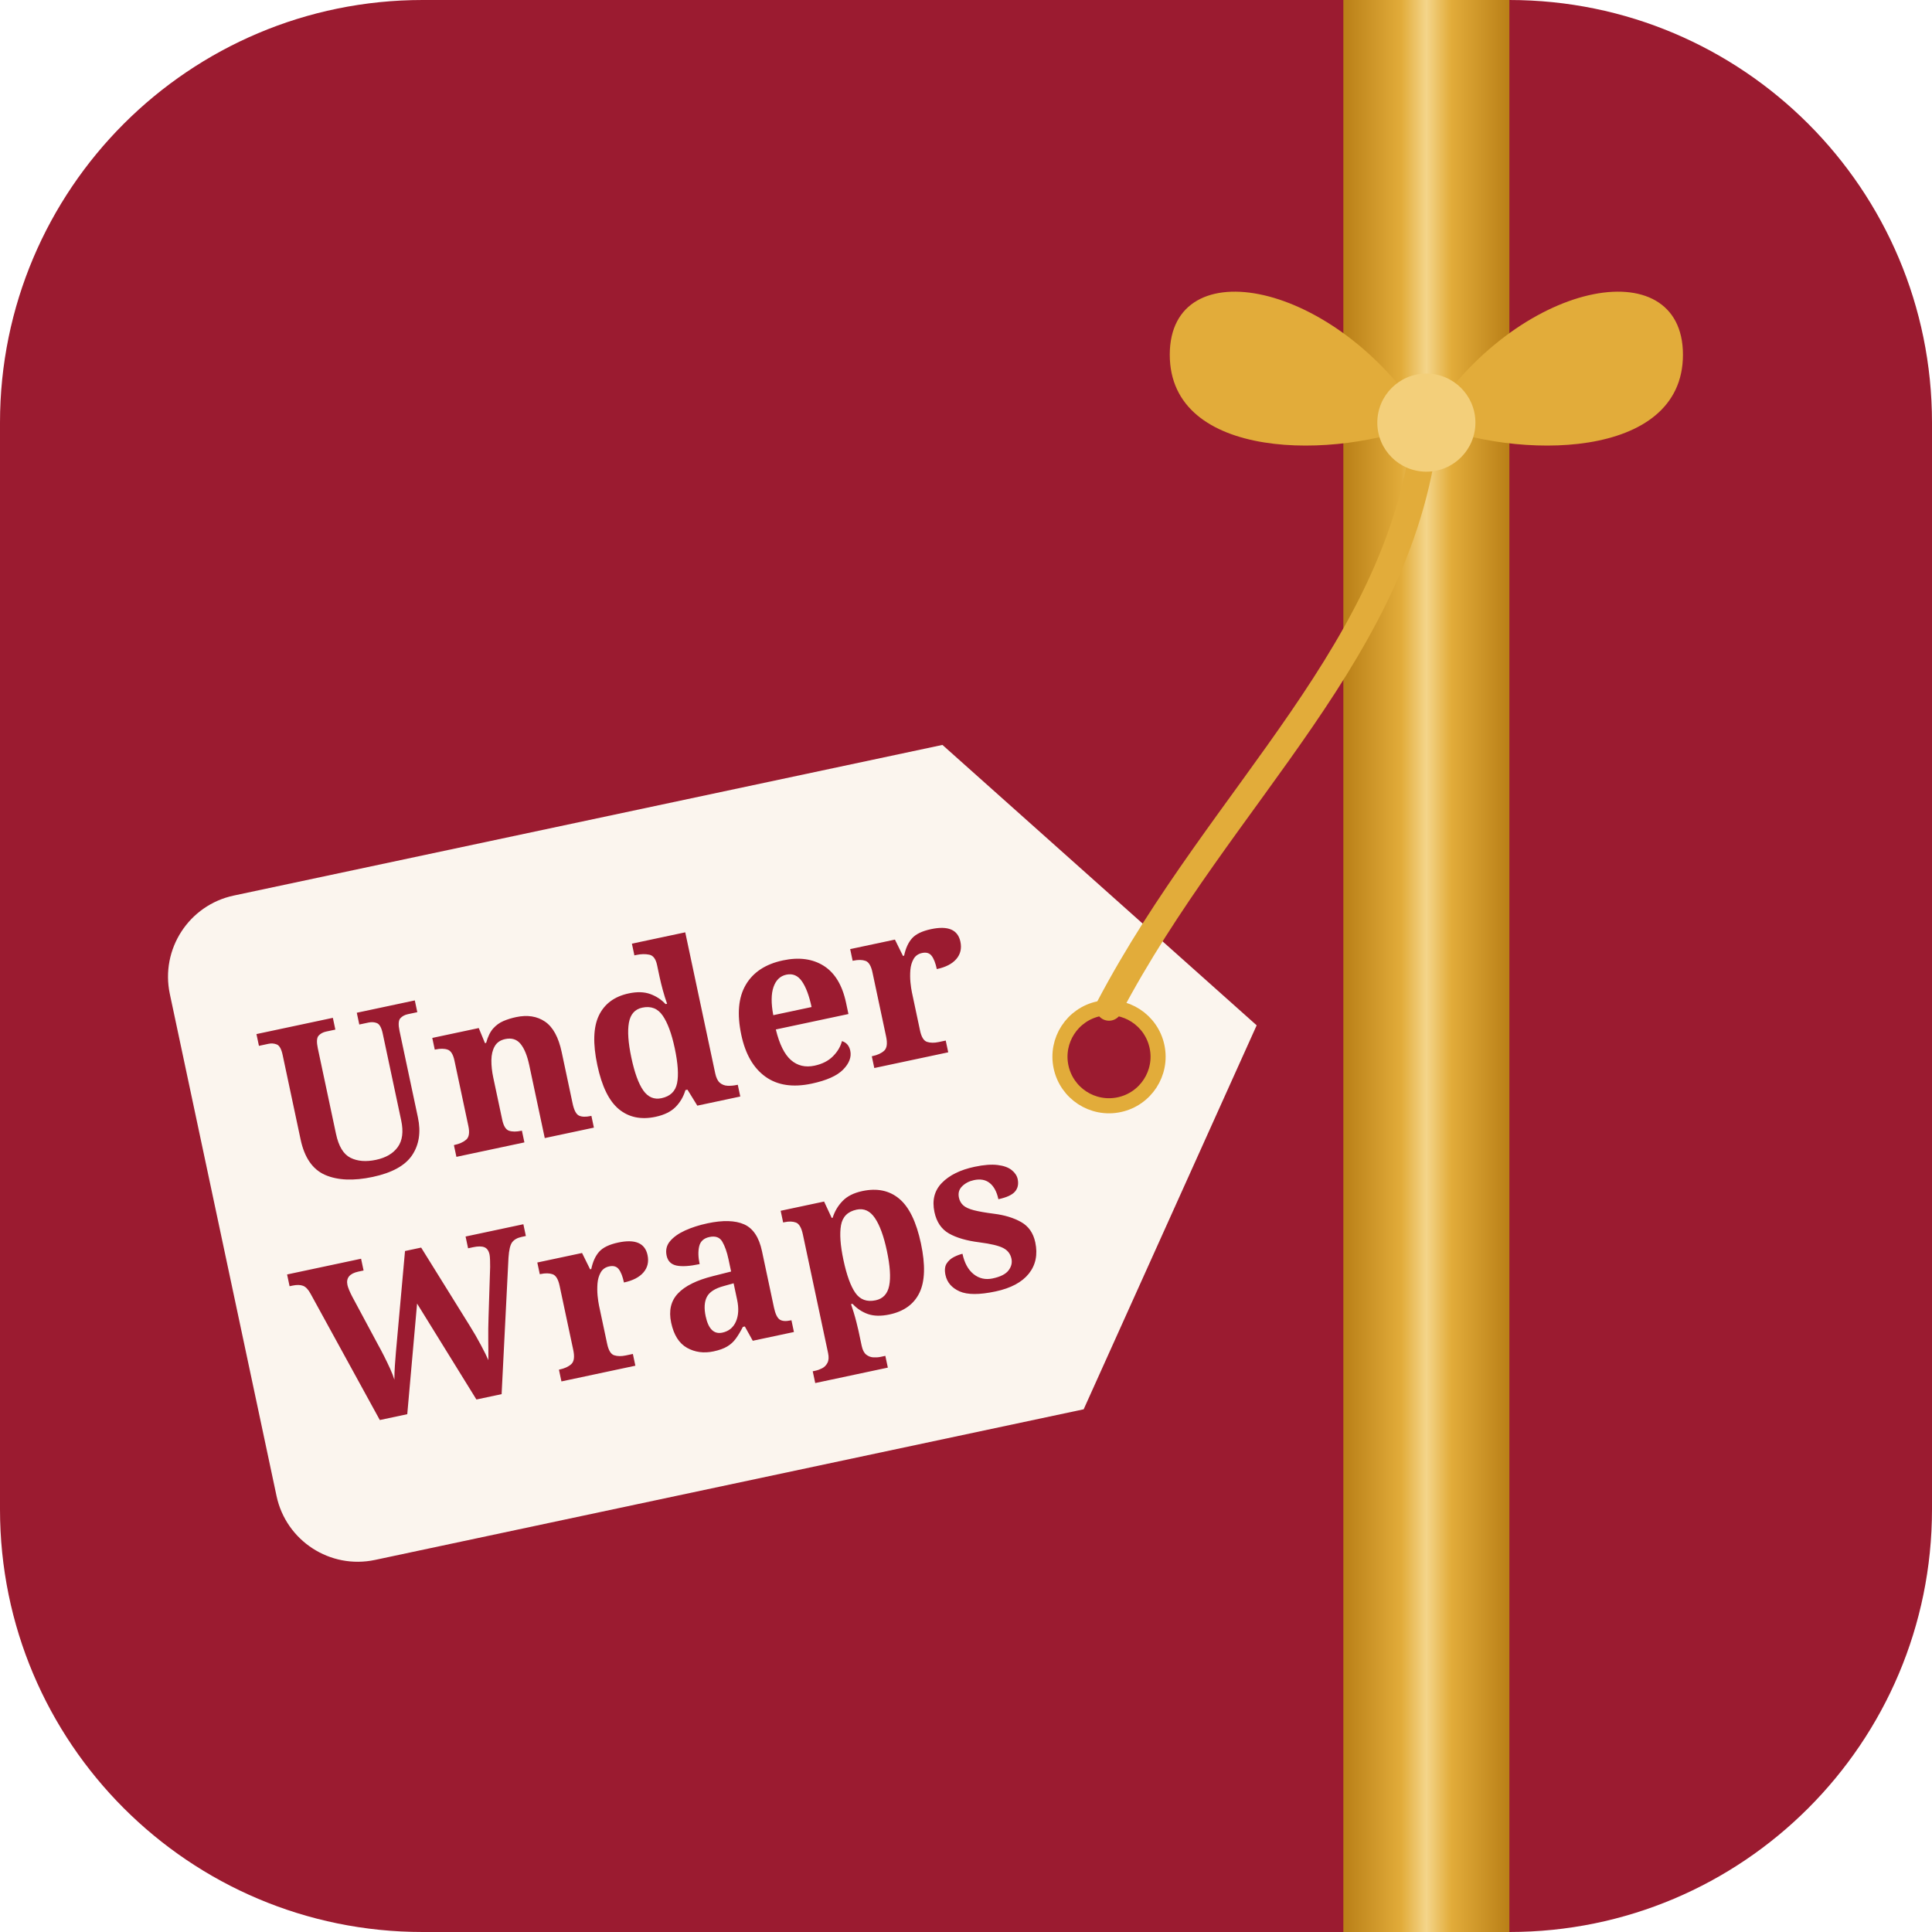
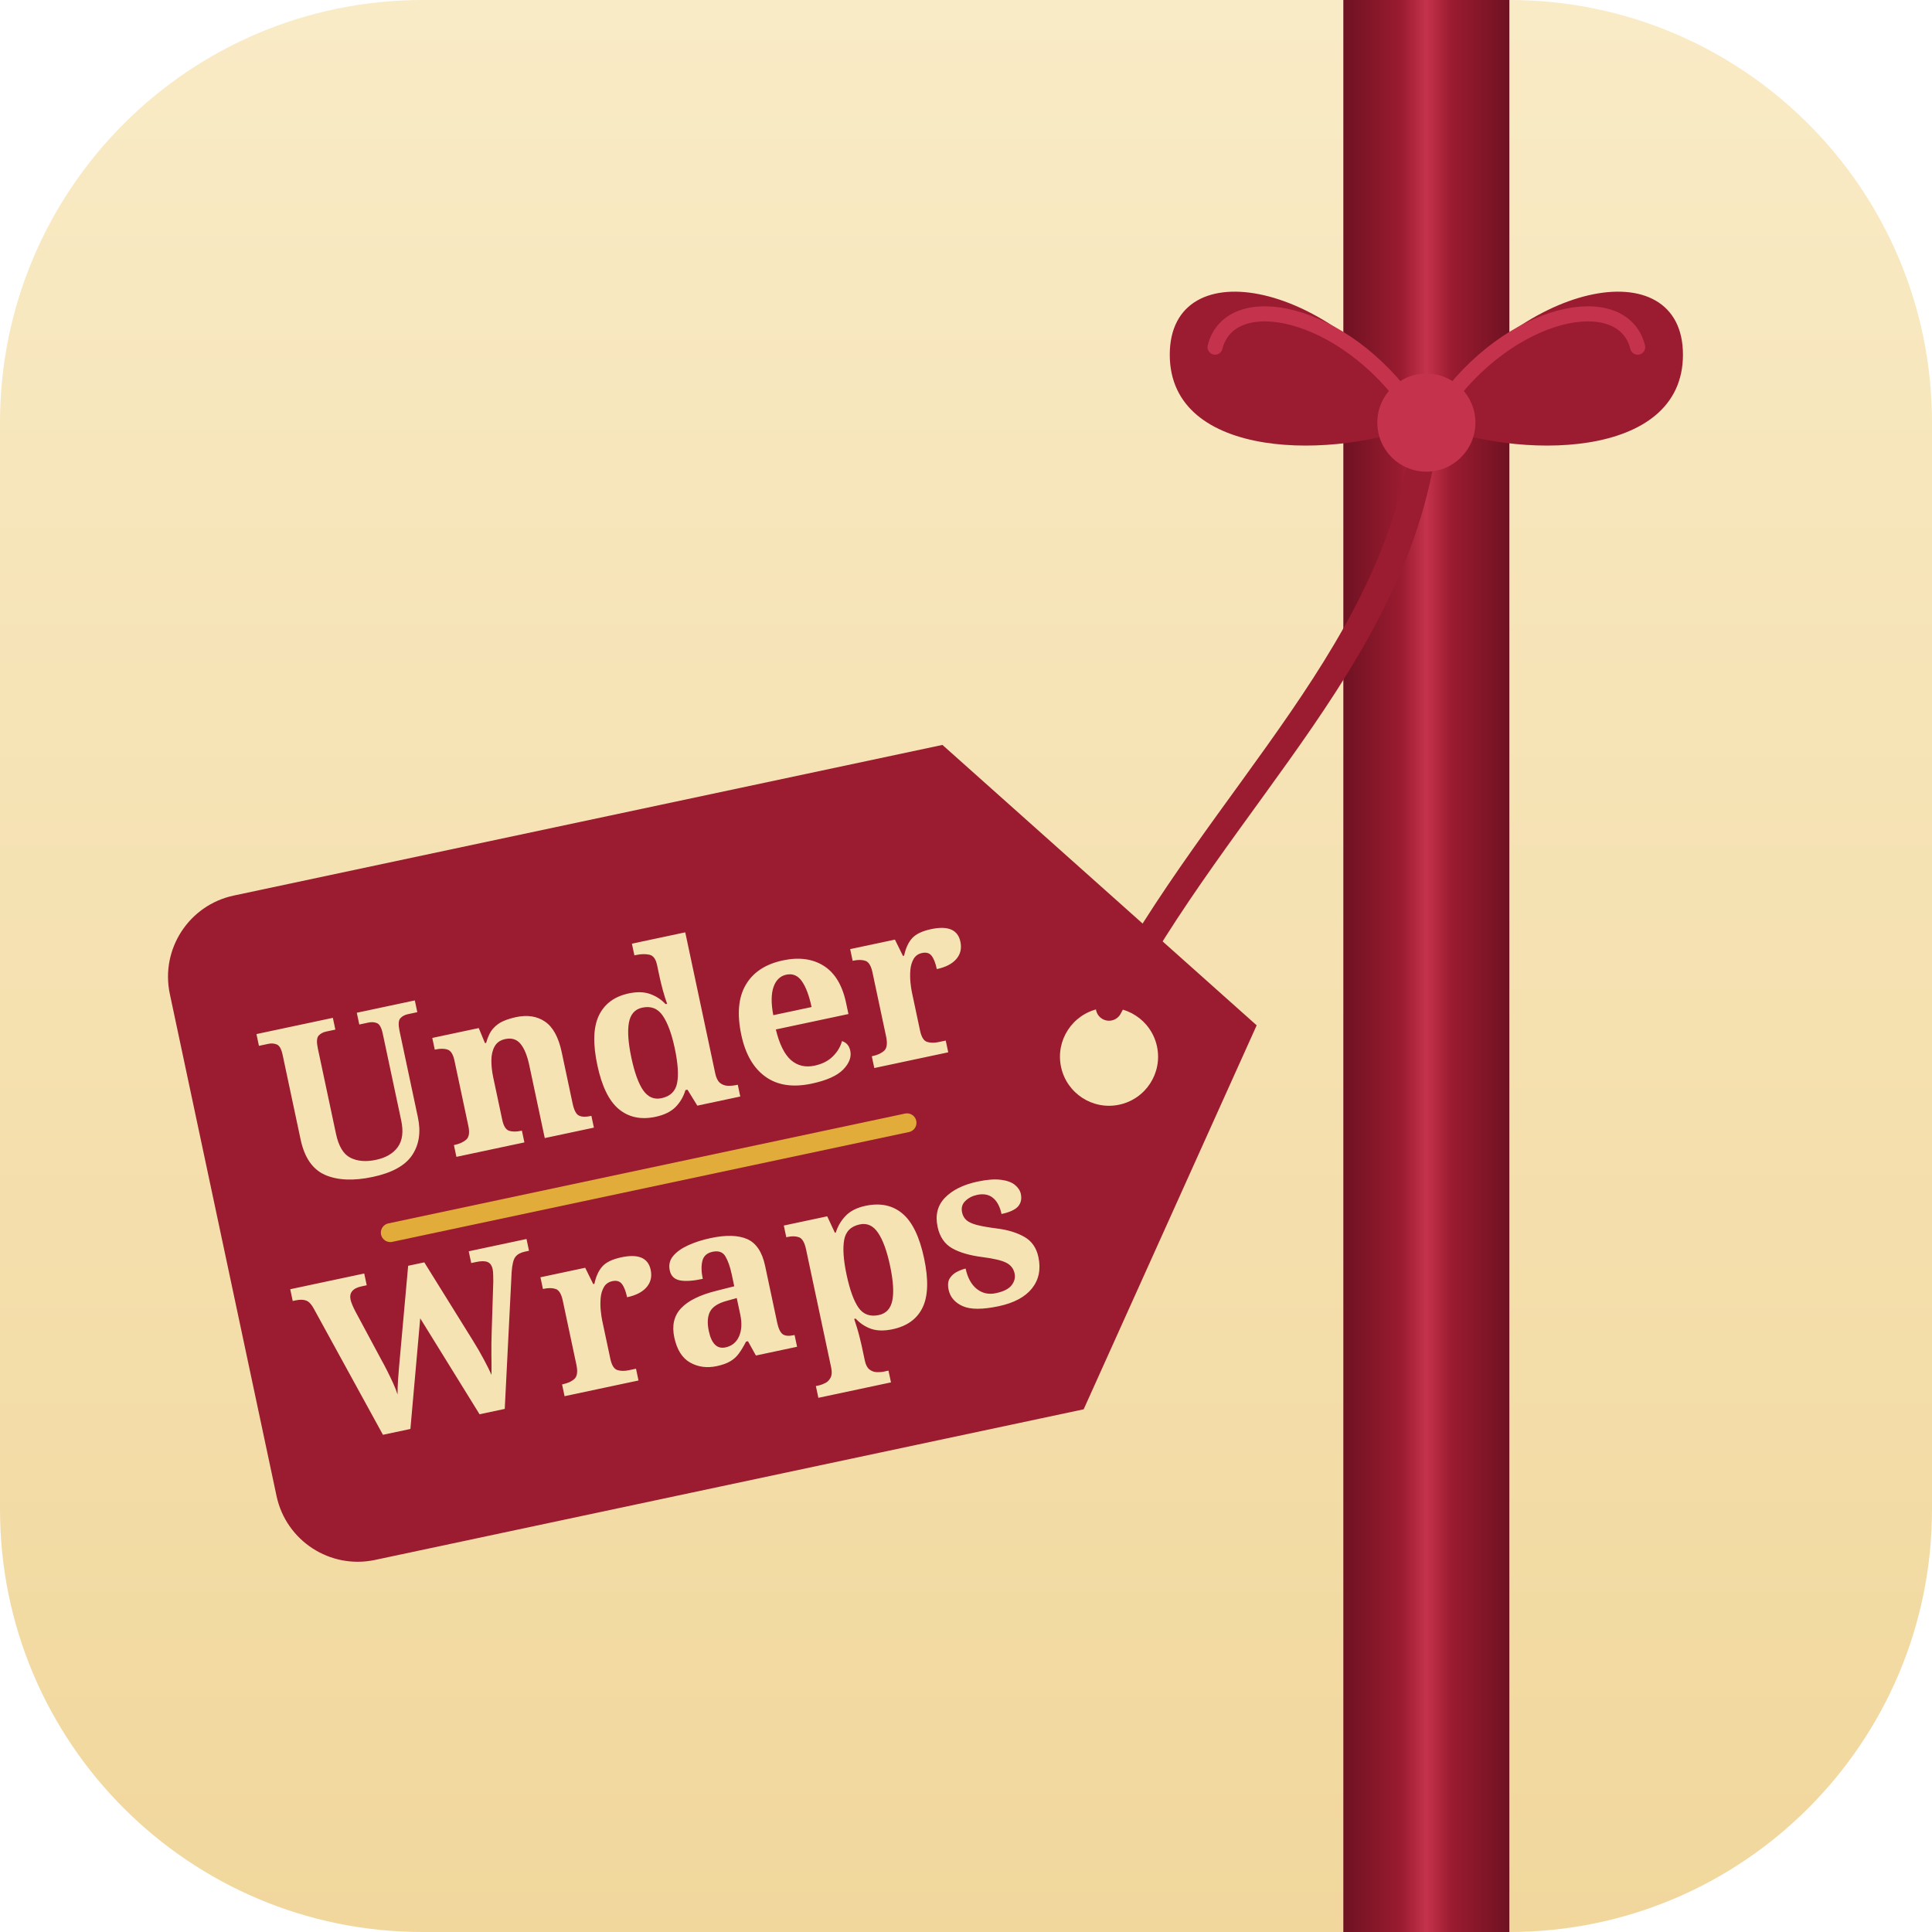
<svg xmlns="http://www.w3.org/2000/svg" viewBox="0 0 512 512">
  <defs>
    <linearGradient id="rb" x1="0" x2="1">
-       <stop offset="0" stop-color="#b97f17" />
-       <stop offset=".35" stop-color="#e2ac3a" />
-       <stop offset=".5" stop-color="#f4d58a" />
-       <stop offset=".65" stop-color="#e2ac3a" />
-       <stop offset="1" stop-color="#b97f17" />
+       <stop offset="0" stop-color="#6e1222" />
+       <stop offset=".35" stop-color="#9b1b30" />
+       <stop offset=".5" stop-color="#c4334b" />
+       <stop offset=".65" stop-color="#9b1b30" />
+       <stop offset="1" stop-color="#6e1222" />
+     </linearGradient>
+     <linearGradient id="bg" x1="0" y1="0" x2="0" y2="1">
+       <stop offset="0" stop-color="#f9ebc6" />
+       <stop offset="1" stop-color="#f1d79c" />
    </linearGradient>
  </defs>
-   <rect width="512" height="512" rx="112" fill="#9b1b30" />
+   <rect width="512" height="512" rx="112" fill="url(#bg)" />
  <rect x="356" y="0" width="44" height="512" fill="url(#rb)" />
  <g transform="rotate(-12 200 300)">
-     <path d="M78 210 H 270 L 336 300 L 270 390 H 78 a 22 22 0 0 1 -22 -22 V 232 a 22 22 0 0 1 22 -22 Z" fill="#fbf5ee" />
-     <circle cx="296" cy="300" r="13" fill="#9b1b30" />
-     <circle cx="296" cy="300" r="13" fill="none" stroke="#e2ac3a" stroke-width="4" />
-     <text x="170" y="290" text-anchor="middle" font-family="Lora, Georgia, serif" font-weight="700" font-size="60" fill="#9b1b30">Under</text>
-     <text x="170" y="354" text-anchor="middle" font-family="Lora, Georgia, serif" font-weight="700" font-size="60" fill="#9b1b30">Wraps</text>
+     <path d="M78 210 H 270 L 336 300 L 270 390 H 78 a 22 22 0 0 1 -22 -22 V 232 a 22 22 0 0 1 22 -22 Z" fill="#9b1b30" />
+     <circle cx="296" cy="300" r="13" fill="#f6e3b4" />
+     <text x="170" y="290" text-anchor="middle" font-family="Lora, Georgia, serif" font-weight="700" font-size="60" fill="#f6e3b4">Under</text>
+     <path d="M100 306 H 240" stroke="#e2ac3a" stroke-width="5" stroke-linecap="round" />
+     <text x="170" y="358" text-anchor="middle" font-family="Lora, Georgia, serif" font-weight="700" font-size="60" fill="#f6e3b4">Wraps</text>
  </g>
-   <path d="M378 112 C 372 172, 323.9 210.0, 293.9 267.0" stroke="#e2ac3a" stroke-width="7" fill="none" stroke-linecap="round" />
+   <path d="M378 112 C 372 172, 323.9 210.0, 293.9 267.0" stroke="#9b1b30" stroke-width="7" fill="none" stroke-linecap="round" />
  <g transform="translate(378 112)">
-     <path d="M0 0C-24-38-68-46-68-18s44 28 68 18z" fill="#e2ac3a" />
-     <path d="M0 0C24-38 68-46 68-18S24 10 0 0z" fill="#e2ac3a" />
-     <circle r="13" fill="#f3cf7a" />
+     <path d="M0 0C-24-38-68-46-68-18s44 28 68 18z" fill="#9b1b30" />
+     <path d="M0 0C24-38 68-46 68-18S24 10 0 0z" fill="#9b1b30" />
+     <path d="M-4 -4C-22-30-52-36-56-20M4 -4C22-30 52-36 56-20" stroke="#c4334b" stroke-width="4" fill="none" stroke-linecap="round" />
+     <circle r="13" fill="#c4334b" />
  </g>
</svg>
